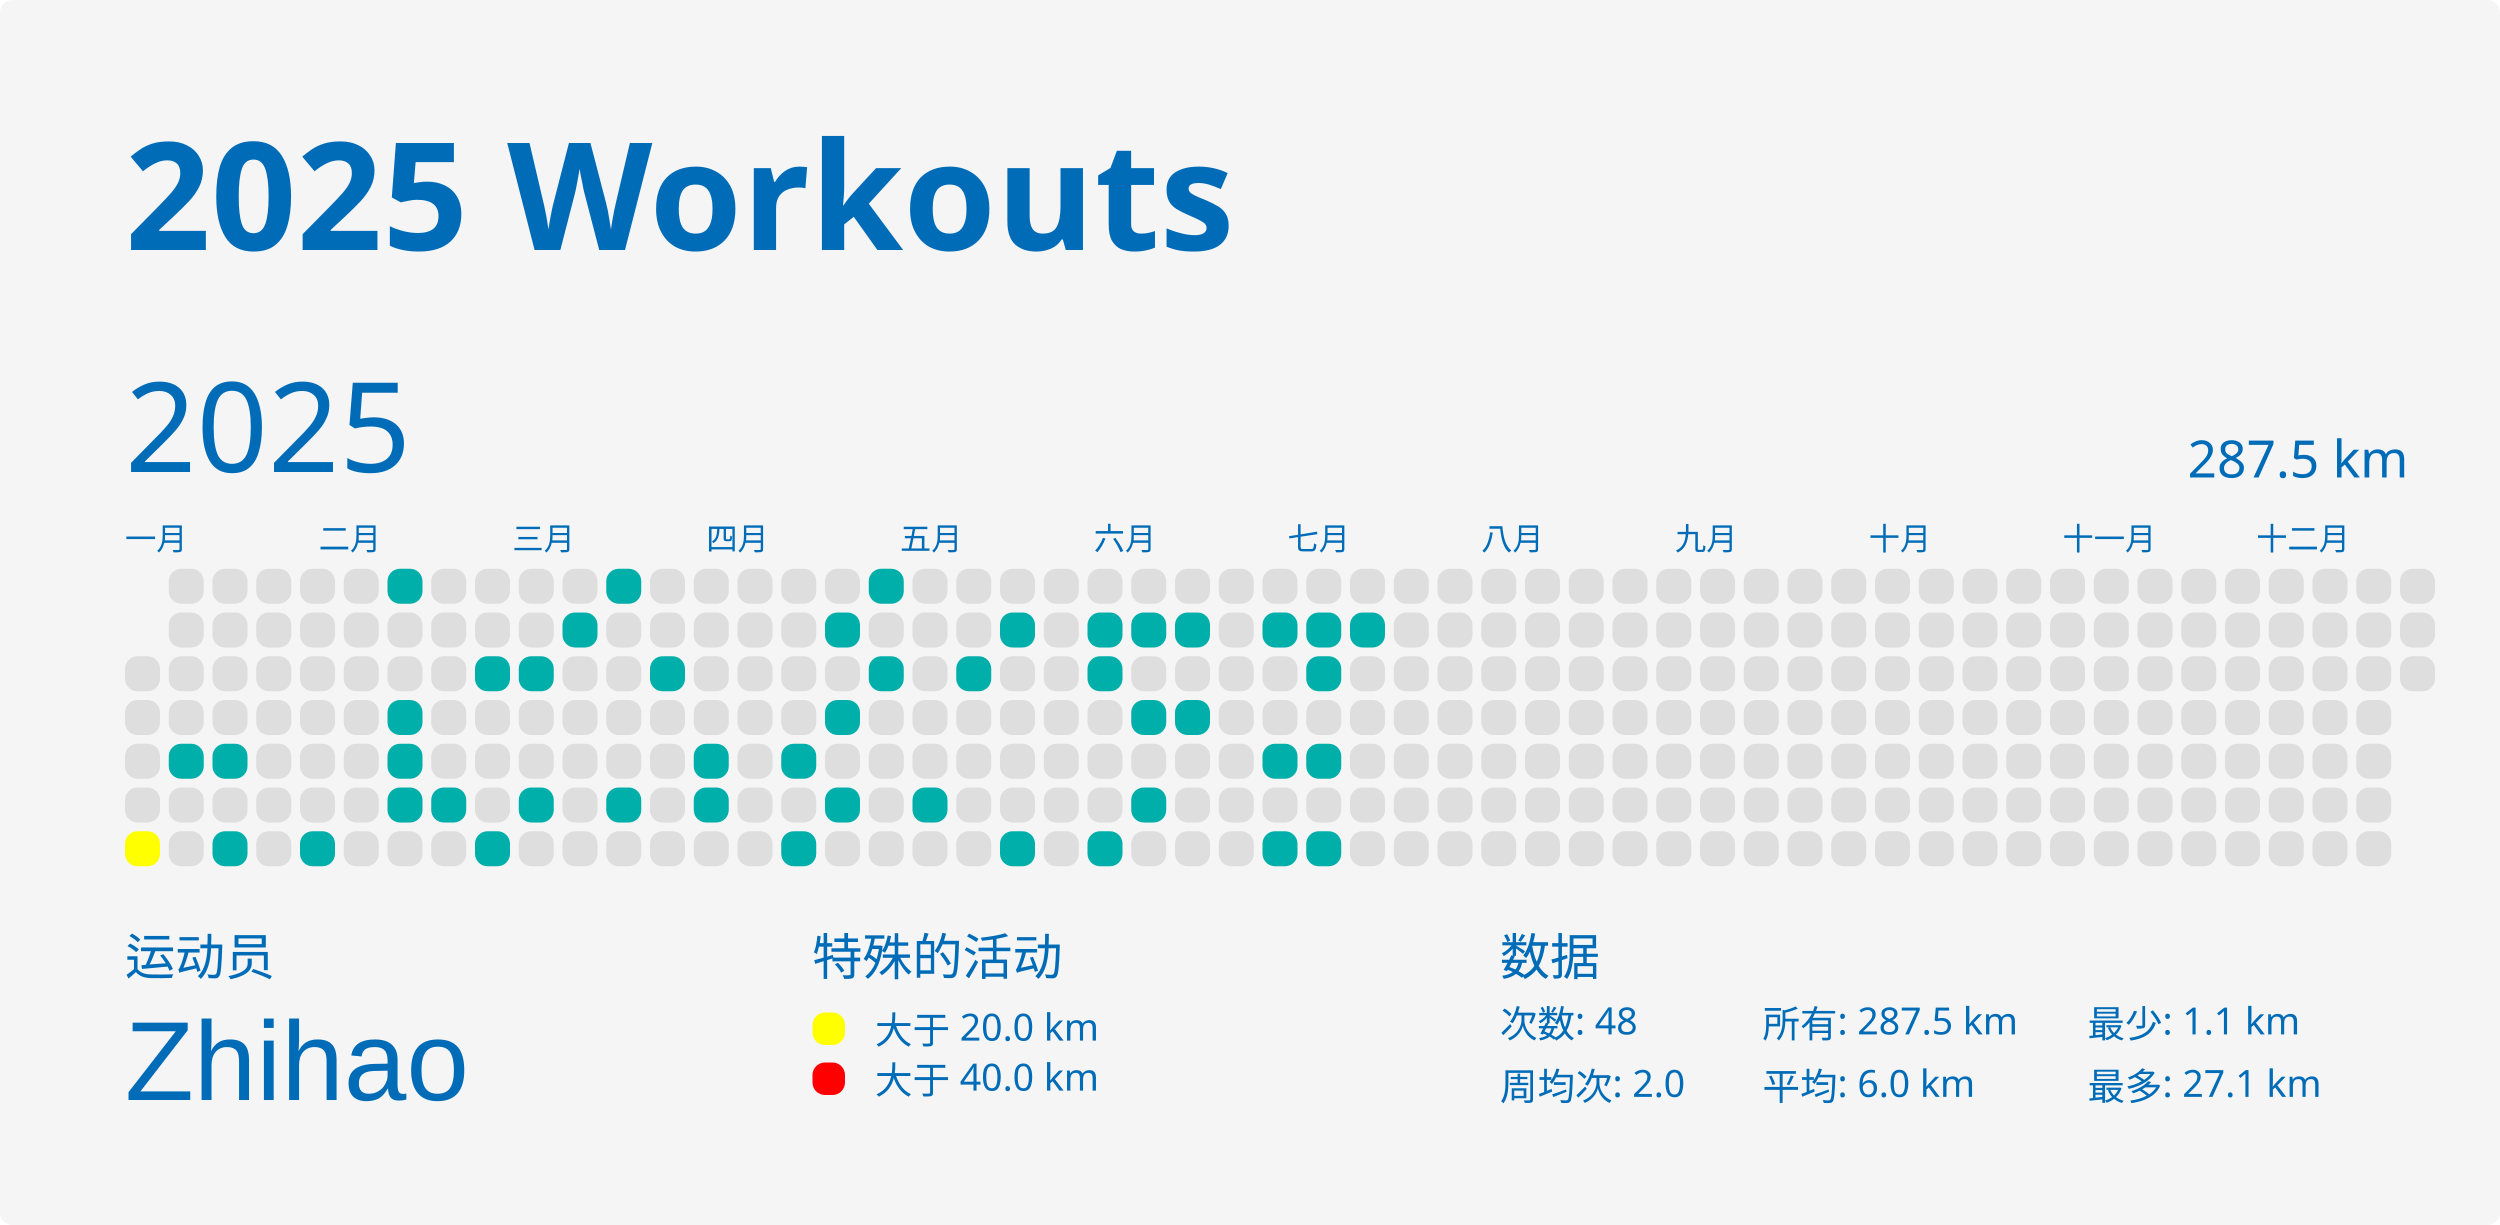
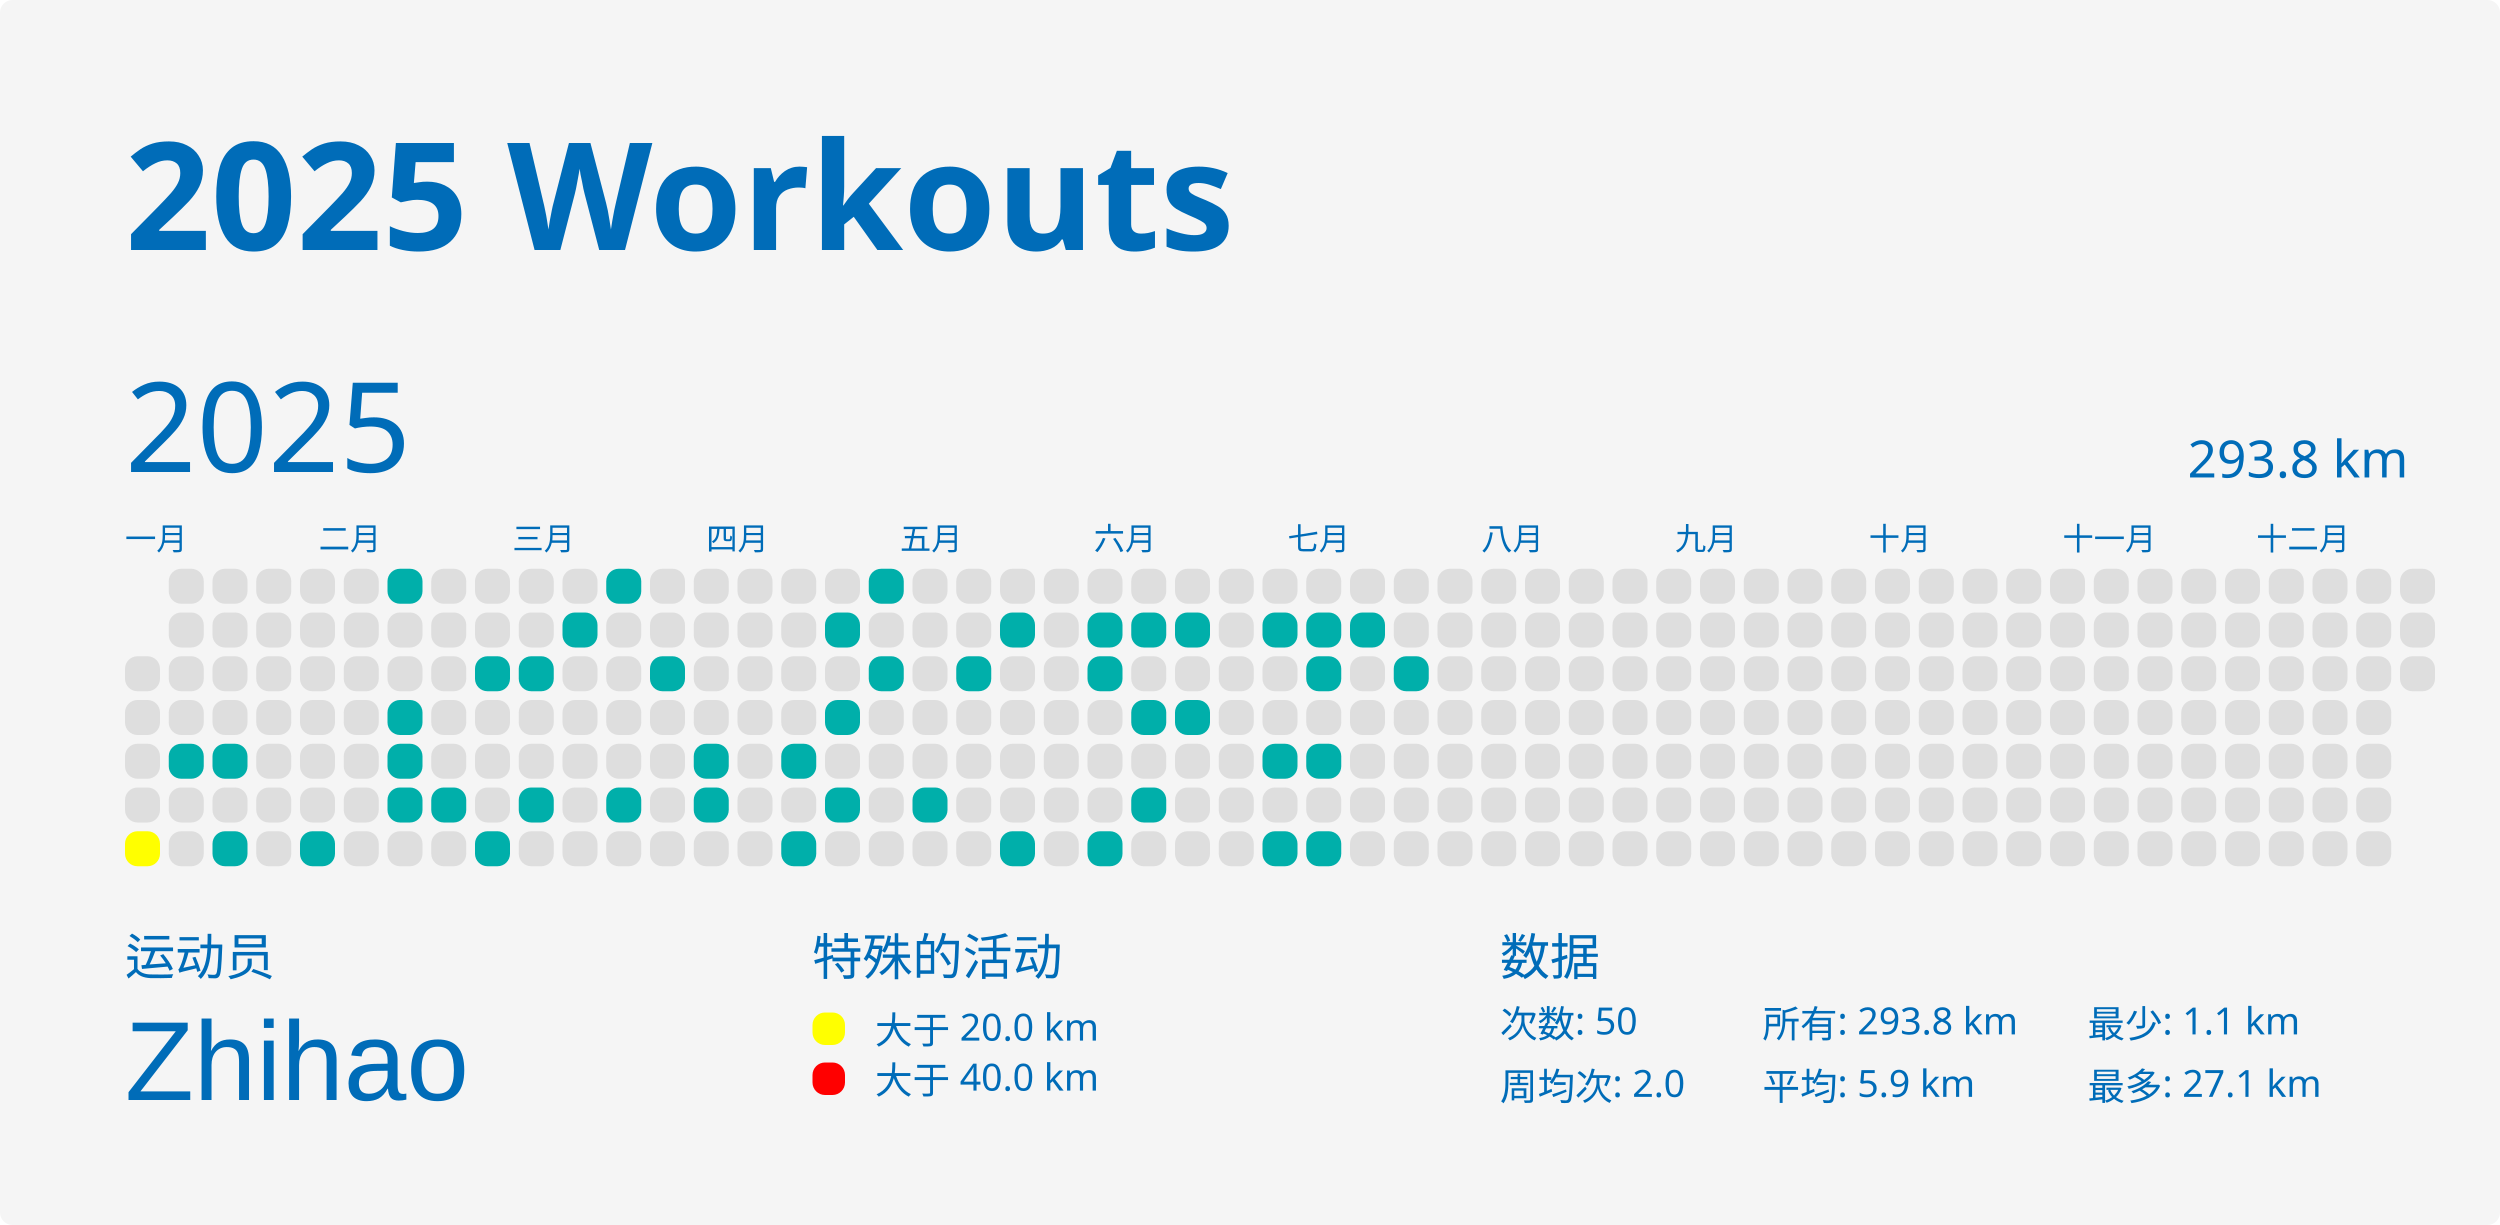
<svg xmlns="http://www.w3.org/2000/svg" baseProfile="full" height="98mm" version="1.1" viewBox="0,0,200,98" width="200mm">
  <defs />
  <rect fill="#f5f5f5" height="98" rx="1" ry="1" width="200" x="0" y="0" />
  <text fill="#006cb8" style="font-size:12px; font-family:MGI-Regular; font-weight:bold;" x="10" y="20">2025 Workouts</text>
  <text fill="#006cb8" style="font-size:4px; font-family:MGI-Regular" x="10" y="78">运动员</text>
  <text fill="#006cb8" style="font-size:9px; font-family:Arial" x="10" y="88">Zhihao</text>
  <text fill="#006cb8" style="font-size:4px; font-family:MGI-Regular" x="65" y="78">特殊的活动</text>
  <rect fill="yellow" height="2.6" rx="1" ry="1" width="2.6" x="65" y="81" />
  <text fill="#006cb8" style="font-size:3px; font-family:MGI-Regular" x="70" y="83.5">大于 20.0 km</text>
  <rect fill="red" height="2.6" rx="1" ry="1" width="2.6" x="65" y="85" />
  <text fill="#006cb8" style="font-size:3px; font-family:MGI-Regular" x="70" y="87.5">大于 40.0 km</text>
  <text fill="#006cb8" style="font-size:4px; font-family:MGI-Regular" x="120" y="78">数据</text>
-   <text fill="#006cb8" style="font-size:3px; font-family:MGI-Regular" x="120" y="83">次数: 48</text>
+   <text fill="#006cb8" style="font-size:3px; font-family:MGI-Regular" x="120" y="83">次数: 50</text>
  <text fill="#006cb8" style="font-size:3px; font-family:MGI-Regular" x="120" y="88">周均次: 2.0</text>
-   <text fill="#006cb8" style="font-size:3px; font-family:MGI-Regular" x="141" y="83">所有: 287.5 km</text>
-   <text fill="#006cb8" style="font-size:3px; font-family:MGI-Regular" x="141" y="88">平均: 6.0 km</text>
+   <text fill="#006cb8" style="font-size:3px; font-family:MGI-Regular" x="141" y="83">所有: 293.8 km</text>
+   <text fill="#006cb8" style="font-size:3px; font-family:MGI-Regular" x="141" y="88">平均: 5.9 km</text>
  <text fill="#006cb8" style="font-size:3px; font-family:MGI-Regular" x="167" y="83">最少: 1.1 km</text>
  <text fill="#006cb8" style="font-size:3px; font-family:MGI-Regular" x="167" y="88">最多: 27.1 km</text>
  <text dominant-baseline="hanging" fill="#006cb8" style="font-size:10.0px; font-family:MGI-Regular;" x="10" y="30">2025</text>
-   <text dominant-baseline="hanging" fill="#006cb8" style="font-size:4.125px; font-family:MGI-Regular;" x="175" y="35">287.5 km</text>
+   <text dominant-baseline="hanging" fill="#006cb8" style="font-size:4.125px; font-family:MGI-Regular;" x="175" y="35">293.8 km</text>
  <text fill="#006cb8" style="font-size:2.5px; font-family:MGI-Regular" x="10.0" y="44">一月</text>
  <text fill="#006cb8" style="font-size:2.5px; font-family:MGI-Regular" x="25.5" y="44">二月</text>
  <text fill="#006cb8" style="font-size:2.5px; font-family:MGI-Regular" x="41.0" y="44">三月</text>
  <text fill="#006cb8" style="font-size:2.5px; font-family:MGI-Regular" x="56.5" y="44">四月</text>
  <text fill="#006cb8" style="font-size:2.5px; font-family:MGI-Regular" x="72.0" y="44">五月</text>
  <text fill="#006cb8" style="font-size:2.5px; font-family:MGI-Regular" x="87.5" y="44">六月</text>
  <text fill="#006cb8" style="font-size:2.5px; font-family:MGI-Regular" x="103.0" y="44">七月</text>
  <text fill="#006cb8" style="font-size:2.5px; font-family:MGI-Regular" x="118.5" y="44">八月</text>
  <text fill="#006cb8" style="font-size:2.5px; font-family:MGI-Regular" x="134.0" y="44">九月</text>
  <text fill="#006cb8" style="font-size:2.5px; font-family:MGI-Regular" x="149.5" y="44">十月</text>
  <text fill="#006cb8" style="font-size:2.5px; font-family:MGI-Regular" x="165.0" y="44">十一月</text>
  <text fill="#006cb8" style="font-size:2.5px; font-family:MGI-Regular" x="180.5" y="44">十二月</text>
  <rect fill="#dedede" height="2.8" rx="1" ry="1" width="2.8" x="10.0" y="52.5" />
  <rect fill="#dedede" height="2.8" rx="1" ry="1" width="2.8" x="10.0" y="56.0" />
  <rect fill="#dedede" height="2.8" rx="1" ry="1" width="2.8" x="10.0" y="59.5" />
  <rect fill="#dedede" height="2.8" rx="1" ry="1" width="2.8" x="10.0" y="63.0" />
  <rect fill="yellow" height="2.8" rx="1" ry="1" width="2.8" x="10.0" y="66.5" />
  <rect fill="#dedede" height="2.8" rx="1" ry="1" width="2.8" x="13.5" y="45.5" />
  <rect fill="#dedede" height="2.8" rx="1" ry="1" width="2.8" x="13.5" y="49.0" />
  <rect fill="#dedede" height="2.8" rx="1" ry="1" width="2.8" x="13.5" y="52.5" />
  <rect fill="#dedede" height="2.8" rx="1" ry="1" width="2.8" x="13.5" y="56.0" />
  <rect fill="#00AFAA" height="2.8" rx="1" ry="1" width="2.8" x="13.5" y="59.5" />
  <rect fill="#dedede" height="2.8" rx="1" ry="1" width="2.8" x="13.5" y="63.0" />
  <rect fill="#dedede" height="2.8" rx="1" ry="1" width="2.8" x="13.5" y="66.5" />
  <rect fill="#dedede" height="2.8" rx="1" ry="1" width="2.8" x="17.0" y="45.5" />
  <rect fill="#dedede" height="2.8" rx="1" ry="1" width="2.8" x="17.0" y="49.0" />
  <rect fill="#dedede" height="2.8" rx="1" ry="1" width="2.8" x="17.0" y="52.5" />
  <rect fill="#dedede" height="2.8" rx="1" ry="1" width="2.8" x="17.0" y="56.0" />
  <rect fill="#00AFAA" height="2.8" rx="1" ry="1" width="2.8" x="17.0" y="59.5" />
  <rect fill="#dedede" height="2.8" rx="1" ry="1" width="2.8" x="17.0" y="63.0" />
  <rect fill="#00AFAA" height="2.8" rx="1" ry="1" width="2.8" x="17.0" y="66.5" />
  <rect fill="#dedede" height="2.8" rx="1" ry="1" width="2.8" x="20.5" y="45.5" />
  <rect fill="#dedede" height="2.8" rx="1" ry="1" width="2.8" x="20.5" y="49.0" />
  <rect fill="#dedede" height="2.8" rx="1" ry="1" width="2.8" x="20.5" y="52.5" />
  <rect fill="#dedede" height="2.8" rx="1" ry="1" width="2.8" x="20.5" y="56.0" />
  <rect fill="#dedede" height="2.8" rx="1" ry="1" width="2.8" x="20.5" y="59.5" />
  <rect fill="#dedede" height="2.8" rx="1" ry="1" width="2.8" x="20.5" y="63.0" />
  <rect fill="#dedede" height="2.8" rx="1" ry="1" width="2.8" x="20.5" y="66.5" />
  <rect fill="#dedede" height="2.8" rx="1" ry="1" width="2.8" x="24.0" y="45.5" />
  <rect fill="#dedede" height="2.8" rx="1" ry="1" width="2.8" x="24.0" y="49.0" />
  <rect fill="#dedede" height="2.8" rx="1" ry="1" width="2.8" x="24.0" y="52.5" />
  <rect fill="#dedede" height="2.8" rx="1" ry="1" width="2.8" x="24.0" y="56.0" />
  <rect fill="#dedede" height="2.8" rx="1" ry="1" width="2.8" x="24.0" y="59.5" />
  <rect fill="#dedede" height="2.8" rx="1" ry="1" width="2.8" x="24.0" y="63.0" />
  <rect fill="#00AFAA" height="2.8" rx="1" ry="1" width="2.8" x="24.0" y="66.5" />
  <rect fill="#dedede" height="2.8" rx="1" ry="1" width="2.8" x="27.5" y="45.5" />
  <rect fill="#dedede" height="2.8" rx="1" ry="1" width="2.8" x="27.5" y="49.0" />
  <rect fill="#dedede" height="2.8" rx="1" ry="1" width="2.8" x="27.5" y="52.5" />
  <rect fill="#dedede" height="2.8" rx="1" ry="1" width="2.8" x="27.5" y="56.0" />
  <rect fill="#dedede" height="2.8" rx="1" ry="1" width="2.8" x="27.5" y="59.5" />
  <rect fill="#dedede" height="2.8" rx="1" ry="1" width="2.8" x="27.5" y="63.0" />
  <rect fill="#dedede" height="2.8" rx="1" ry="1" width="2.8" x="27.5" y="66.5" />
  <rect fill="#00AFAA" height="2.8" rx="1" ry="1" width="2.8" x="31.0" y="45.5" />
  <rect fill="#dedede" height="2.8" rx="1" ry="1" width="2.8" x="31.0" y="49.0" />
  <rect fill="#dedede" height="2.8" rx="1" ry="1" width="2.8" x="31.0" y="52.5" />
  <rect fill="#00AFAA" height="2.8" rx="1" ry="1" width="2.8" x="31.0" y="56.0" />
  <rect fill="#00AFAA" height="2.8" rx="1" ry="1" width="2.8" x="31.0" y="59.5" />
  <rect fill="#00AFAA" height="2.8" rx="1" ry="1" width="2.8" x="31.0" y="63.0" />
  <rect fill="#dedede" height="2.8" rx="1" ry="1" width="2.8" x="31.0" y="66.5" />
  <rect fill="#dedede" height="2.8" rx="1" ry="1" width="2.8" x="34.5" y="45.5" />
  <rect fill="#dedede" height="2.8" rx="1" ry="1" width="2.8" x="34.5" y="49.0" />
  <rect fill="#dedede" height="2.8" rx="1" ry="1" width="2.8" x="34.5" y="52.5" />
  <rect fill="#dedede" height="2.8" rx="1" ry="1" width="2.8" x="34.5" y="56.0" />
  <rect fill="#dedede" height="2.8" rx="1" ry="1" width="2.8" x="34.5" y="59.5" />
  <rect fill="#00AFAA" height="2.8" rx="1" ry="1" width="2.8" x="34.5" y="63.0" />
  <rect fill="#dedede" height="2.8" rx="1" ry="1" width="2.8" x="34.5" y="66.5" />
  <rect fill="#dedede" height="2.8" rx="1" ry="1" width="2.8" x="38.0" y="45.5" />
  <rect fill="#dedede" height="2.8" rx="1" ry="1" width="2.8" x="38.0" y="49.0" />
  <rect fill="#00AFAA" height="2.8" rx="1" ry="1" width="2.8" x="38.0" y="52.5" />
  <rect fill="#dedede" height="2.8" rx="1" ry="1" width="2.8" x="38.0" y="56.0" />
  <rect fill="#dedede" height="2.8" rx="1" ry="1" width="2.8" x="38.0" y="59.5" />
  <rect fill="#dedede" height="2.8" rx="1" ry="1" width="2.8" x="38.0" y="63.0" />
  <rect fill="#00AFAA" height="2.8" rx="1" ry="1" width="2.8" x="38.0" y="66.5" />
  <rect fill="#dedede" height="2.8" rx="1" ry="1" width="2.8" x="41.5" y="45.5" />
  <rect fill="#dedede" height="2.8" rx="1" ry="1" width="2.8" x="41.5" y="49.0" />
  <rect fill="#00AFAA" height="2.8" rx="1" ry="1" width="2.8" x="41.5" y="52.5" />
  <rect fill="#dedede" height="2.8" rx="1" ry="1" width="2.8" x="41.5" y="56.0" />
  <rect fill="#dedede" height="2.8" rx="1" ry="1" width="2.8" x="41.5" y="59.5" />
  <rect fill="#00AFAA" height="2.8" rx="1" ry="1" width="2.8" x="41.5" y="63.0" />
  <rect fill="#dedede" height="2.8" rx="1" ry="1" width="2.8" x="41.5" y="66.5" />
  <rect fill="#dedede" height="2.8" rx="1" ry="1" width="2.8" x="45.0" y="45.5" />
  <rect fill="#00AFAA" height="2.8" rx="1" ry="1" width="2.8" x="45.0" y="49.0" />
  <rect fill="#dedede" height="2.8" rx="1" ry="1" width="2.8" x="45.0" y="52.5" />
  <rect fill="#dedede" height="2.8" rx="1" ry="1" width="2.8" x="45.0" y="56.0" />
  <rect fill="#dedede" height="2.8" rx="1" ry="1" width="2.8" x="45.0" y="59.5" />
  <rect fill="#dedede" height="2.8" rx="1" ry="1" width="2.8" x="45.0" y="63.0" />
  <rect fill="#dedede" height="2.8" rx="1" ry="1" width="2.8" x="45.0" y="66.5" />
  <rect fill="#00AFAA" height="2.8" rx="1" ry="1" width="2.8" x="48.5" y="45.5" />
  <rect fill="#dedede" height="2.8" rx="1" ry="1" width="2.8" x="48.5" y="49.0" />
  <rect fill="#dedede" height="2.8" rx="1" ry="1" width="2.8" x="48.5" y="52.5" />
  <rect fill="#dedede" height="2.8" rx="1" ry="1" width="2.8" x="48.5" y="56.0" />
  <rect fill="#dedede" height="2.8" rx="1" ry="1" width="2.8" x="48.5" y="59.5" />
  <rect fill="#00AFAA" height="2.8" rx="1" ry="1" width="2.8" x="48.5" y="63.0" />
  <rect fill="#dedede" height="2.8" rx="1" ry="1" width="2.8" x="48.5" y="66.5" />
  <rect fill="#dedede" height="2.8" rx="1" ry="1" width="2.8" x="52.0" y="45.5" />
  <rect fill="#dedede" height="2.8" rx="1" ry="1" width="2.8" x="52.0" y="49.0" />
  <rect fill="#00AFAA" height="2.8" rx="1" ry="1" width="2.8" x="52.0" y="52.5" />
  <rect fill="#dedede" height="2.8" rx="1" ry="1" width="2.8" x="52.0" y="56.0" />
  <rect fill="#dedede" height="2.8" rx="1" ry="1" width="2.8" x="52.0" y="59.5" />
  <rect fill="#dedede" height="2.8" rx="1" ry="1" width="2.8" x="52.0" y="63.0" />
  <rect fill="#dedede" height="2.8" rx="1" ry="1" width="2.8" x="52.0" y="66.5" />
  <rect fill="#dedede" height="2.8" rx="1" ry="1" width="2.8" x="55.5" y="45.5" />
  <rect fill="#dedede" height="2.8" rx="1" ry="1" width="2.8" x="55.5" y="49.0" />
  <rect fill="#dedede" height="2.8" rx="1" ry="1" width="2.8" x="55.5" y="52.5" />
  <rect fill="#dedede" height="2.8" rx="1" ry="1" width="2.8" x="55.5" y="56.0" />
  <rect fill="#00AFAA" height="2.8" rx="1" ry="1" width="2.8" x="55.5" y="59.5" />
  <rect fill="#00AFAA" height="2.8" rx="1" ry="1" width="2.8" x="55.5" y="63.0" />
  <rect fill="#dedede" height="2.8" rx="1" ry="1" width="2.8" x="55.5" y="66.5" />
  <rect fill="#dedede" height="2.8" rx="1" ry="1" width="2.8" x="59.0" y="45.5" />
  <rect fill="#dedede" height="2.8" rx="1" ry="1" width="2.8" x="59.0" y="49.0" />
  <rect fill="#dedede" height="2.8" rx="1" ry="1" width="2.8" x="59.0" y="52.5" />
  <rect fill="#dedede" height="2.8" rx="1" ry="1" width="2.8" x="59.0" y="56.0" />
  <rect fill="#dedede" height="2.8" rx="1" ry="1" width="2.8" x="59.0" y="59.5" />
  <rect fill="#dedede" height="2.8" rx="1" ry="1" width="2.8" x="59.0" y="63.0" />
  <rect fill="#dedede" height="2.8" rx="1" ry="1" width="2.8" x="59.0" y="66.5" />
  <rect fill="#dedede" height="2.8" rx="1" ry="1" width="2.8" x="62.5" y="45.5" />
  <rect fill="#dedede" height="2.8" rx="1" ry="1" width="2.8" x="62.5" y="49.0" />
  <rect fill="#dedede" height="2.8" rx="1" ry="1" width="2.8" x="62.5" y="52.5" />
  <rect fill="#dedede" height="2.8" rx="1" ry="1" width="2.8" x="62.5" y="56.0" />
  <rect fill="#00AFAA" height="2.8" rx="1" ry="1" width="2.8" x="62.5" y="59.5" />
  <rect fill="#dedede" height="2.8" rx="1" ry="1" width="2.8" x="62.5" y="63.0" />
  <rect fill="#00AFAA" height="2.8" rx="1" ry="1" width="2.8" x="62.5" y="66.5" />
  <rect fill="#dedede" height="2.8" rx="1" ry="1" width="2.8" x="66.0" y="45.5" />
  <rect fill="#00AFAA" height="2.8" rx="1" ry="1" width="2.8" x="66.0" y="49.0" />
  <rect fill="#dedede" height="2.8" rx="1" ry="1" width="2.8" x="66.0" y="52.5" />
  <rect fill="#00AFAA" height="2.8" rx="1" ry="1" width="2.8" x="66.0" y="56.0" />
  <rect fill="#dedede" height="2.8" rx="1" ry="1" width="2.8" x="66.0" y="59.5" />
  <rect fill="#00AFAA" height="2.8" rx="1" ry="1" width="2.8" x="66.0" y="63.0" />
  <rect fill="#dedede" height="2.8" rx="1" ry="1" width="2.8" x="66.0" y="66.5" />
  <rect fill="#00AFAA" height="2.8" rx="1" ry="1" width="2.8" x="69.5" y="45.5" />
  <rect fill="#dedede" height="2.8" rx="1" ry="1" width="2.8" x="69.5" y="49.0" />
  <rect fill="#00AFAA" height="2.8" rx="1" ry="1" width="2.8" x="69.5" y="52.5" />
  <rect fill="#dedede" height="2.8" rx="1" ry="1" width="2.8" x="69.5" y="56.0" />
  <rect fill="#dedede" height="2.8" rx="1" ry="1" width="2.8" x="69.5" y="59.5" />
  <rect fill="#dedede" height="2.8" rx="1" ry="1" width="2.8" x="69.5" y="63.0" />
  <rect fill="#dedede" height="2.8" rx="1" ry="1" width="2.8" x="69.5" y="66.5" />
  <rect fill="#dedede" height="2.8" rx="1" ry="1" width="2.8" x="73.0" y="45.5" />
  <rect fill="#dedede" height="2.8" rx="1" ry="1" width="2.8" x="73.0" y="49.0" />
  <rect fill="#dedede" height="2.8" rx="1" ry="1" width="2.8" x="73.0" y="52.5" />
  <rect fill="#dedede" height="2.8" rx="1" ry="1" width="2.8" x="73.0" y="56.0" />
  <rect fill="#dedede" height="2.8" rx="1" ry="1" width="2.8" x="73.0" y="59.5" />
  <rect fill="#00AFAA" height="2.8" rx="1" ry="1" width="2.8" x="73.0" y="63.0" />
  <rect fill="#dedede" height="2.8" rx="1" ry="1" width="2.8" x="73.0" y="66.5" />
  <rect fill="#dedede" height="2.8" rx="1" ry="1" width="2.8" x="76.5" y="45.5" />
  <rect fill="#dedede" height="2.8" rx="1" ry="1" width="2.8" x="76.5" y="49.0" />
  <rect fill="#00AFAA" height="2.8" rx="1" ry="1" width="2.8" x="76.5" y="52.5" />
  <rect fill="#dedede" height="2.8" rx="1" ry="1" width="2.8" x="76.5" y="56.0" />
  <rect fill="#dedede" height="2.8" rx="1" ry="1" width="2.8" x="76.5" y="59.5" />
  <rect fill="#dedede" height="2.8" rx="1" ry="1" width="2.8" x="76.5" y="63.0" />
  <rect fill="#dedede" height="2.8" rx="1" ry="1" width="2.8" x="76.5" y="66.5" />
  <rect fill="#dedede" height="2.8" rx="1" ry="1" width="2.8" x="80.0" y="45.5" />
  <rect fill="#00AFAA" height="2.8" rx="1" ry="1" width="2.8" x="80.0" y="49.0" />
  <rect fill="#dedede" height="2.8" rx="1" ry="1" width="2.8" x="80.0" y="52.5" />
  <rect fill="#dedede" height="2.8" rx="1" ry="1" width="2.8" x="80.0" y="56.0" />
  <rect fill="#dedede" height="2.8" rx="1" ry="1" width="2.8" x="80.0" y="59.5" />
  <rect fill="#dedede" height="2.8" rx="1" ry="1" width="2.8" x="80.0" y="63.0" />
  <rect fill="#00AFAA" height="2.8" rx="1" ry="1" width="2.8" x="80.0" y="66.5" />
  <rect fill="#dedede" height="2.8" rx="1" ry="1" width="2.8" x="83.5" y="45.5" />
  <rect fill="#dedede" height="2.8" rx="1" ry="1" width="2.8" x="83.5" y="49.0" />
  <rect fill="#dedede" height="2.8" rx="1" ry="1" width="2.8" x="83.5" y="52.5" />
  <rect fill="#dedede" height="2.8" rx="1" ry="1" width="2.8" x="83.5" y="56.0" />
  <rect fill="#dedede" height="2.8" rx="1" ry="1" width="2.8" x="83.5" y="59.5" />
  <rect fill="#dedede" height="2.8" rx="1" ry="1" width="2.8" x="83.5" y="63.0" />
  <rect fill="#dedede" height="2.8" rx="1" ry="1" width="2.8" x="83.5" y="66.5" />
  <rect fill="#dedede" height="2.8" rx="1" ry="1" width="2.8" x="87.0" y="45.5" />
  <rect fill="#00AFAA" height="2.8" rx="1" ry="1" width="2.8" x="87.0" y="49.0" />
  <rect fill="#00AFAA" height="2.8" rx="1" ry="1" width="2.8" x="87.0" y="52.5" />
  <rect fill="#dedede" height="2.8" rx="1" ry="1" width="2.8" x="87.0" y="56.0" />
  <rect fill="#dedede" height="2.8" rx="1" ry="1" width="2.8" x="87.0" y="59.5" />
  <rect fill="#dedede" height="2.8" rx="1" ry="1" width="2.8" x="87.0" y="63.0" />
  <rect fill="#00AFAA" height="2.8" rx="1" ry="1" width="2.8" x="87.0" y="66.5" />
  <rect fill="#dedede" height="2.8" rx="1" ry="1" width="2.8" x="90.5" y="45.5" />
  <rect fill="#00AFAA" height="2.8" rx="1" ry="1" width="2.8" x="90.5" y="49.0" />
  <rect fill="#dedede" height="2.8" rx="1" ry="1" width="2.8" x="90.5" y="52.5" />
  <rect fill="#00AFAA" height="2.8" rx="1" ry="1" width="2.8" x="90.5" y="56.0" />
  <rect fill="#dedede" height="2.8" rx="1" ry="1" width="2.8" x="90.5" y="59.5" />
  <rect fill="#00AFAA" height="2.8" rx="1" ry="1" width="2.8" x="90.5" y="63.0" />
  <rect fill="#dedede" height="2.8" rx="1" ry="1" width="2.8" x="90.5" y="66.5" />
  <rect fill="#dedede" height="2.8" rx="1" ry="1" width="2.8" x="94.0" y="45.5" />
  <rect fill="#00AFAA" height="2.8" rx="1" ry="1" width="2.8" x="94.0" y="49.0" />
  <rect fill="#dedede" height="2.8" rx="1" ry="1" width="2.8" x="94.0" y="52.5" />
  <rect fill="#00AFAA" height="2.8" rx="1" ry="1" width="2.8" x="94.0" y="56.0" />
  <rect fill="#dedede" height="2.8" rx="1" ry="1" width="2.8" x="94.0" y="59.5" />
  <rect fill="#dedede" height="2.8" rx="1" ry="1" width="2.8" x="94.0" y="63.0" />
  <rect fill="#dedede" height="2.8" rx="1" ry="1" width="2.8" x="94.0" y="66.5" />
  <rect fill="#dedede" height="2.8" rx="1" ry="1" width="2.8" x="97.5" y="45.5" />
  <rect fill="#dedede" height="2.8" rx="1" ry="1" width="2.8" x="97.5" y="49.0" />
  <rect fill="#dedede" height="2.8" rx="1" ry="1" width="2.8" x="97.5" y="52.5" />
  <rect fill="#dedede" height="2.8" rx="1" ry="1" width="2.8" x="97.5" y="56.0" />
  <rect fill="#dedede" height="2.8" rx="1" ry="1" width="2.8" x="97.5" y="59.5" />
  <rect fill="#dedede" height="2.8" rx="1" ry="1" width="2.8" x="97.5" y="63.0" />
  <rect fill="#dedede" height="2.8" rx="1" ry="1" width="2.8" x="97.5" y="66.5" />
  <rect fill="#dedede" height="2.8" rx="1" ry="1" width="2.8" x="101.0" y="45.5" />
  <rect fill="#00AFAA" height="2.8" rx="1" ry="1" width="2.8" x="101.0" y="49.0" />
  <rect fill="#dedede" height="2.8" rx="1" ry="1" width="2.8" x="101.0" y="52.5" />
  <rect fill="#dedede" height="2.8" rx="1" ry="1" width="2.8" x="101.0" y="56.0" />
  <rect fill="#00AFAA" height="2.8" rx="1" ry="1" width="2.8" x="101.0" y="59.5" />
  <rect fill="#dedede" height="2.8" rx="1" ry="1" width="2.8" x="101.0" y="63.0" />
  <rect fill="#00AFAA" height="2.8" rx="1" ry="1" width="2.8" x="101.0" y="66.5" />
  <rect fill="#dedede" height="2.8" rx="1" ry="1" width="2.8" x="104.5" y="45.5" />
  <rect fill="#00AFAA" height="2.8" rx="1" ry="1" width="2.8" x="104.5" y="49.0" />
  <rect fill="#00AFAA" height="2.8" rx="1" ry="1" width="2.8" x="104.5" y="52.5" />
  <rect fill="#dedede" height="2.8" rx="1" ry="1" width="2.8" x="104.5" y="56.0" />
  <rect fill="#00AFAA" height="2.8" rx="1" ry="1" width="2.8" x="104.5" y="59.5" />
  <rect fill="#dedede" height="2.8" rx="1" ry="1" width="2.8" x="104.5" y="63.0" />
  <rect fill="#00AFAA" height="2.8" rx="1" ry="1" width="2.8" x="104.5" y="66.5" />
  <rect fill="#dedede" height="2.8" rx="1" ry="1" width="2.8" x="108.0" y="45.5" />
  <rect fill="#00AFAA" height="2.8" rx="1" ry="1" width="2.8" x="108.0" y="49.0" />
  <rect fill="#dedede" height="2.8" rx="1" ry="1" width="2.8" x="108.0" y="52.5" />
  <rect fill="#dedede" height="2.8" rx="1" ry="1" width="2.8" x="108.0" y="56.0" />
  <rect fill="#dedede" height="2.8" rx="1" ry="1" width="2.8" x="108.0" y="59.5" />
  <rect fill="#dedede" height="2.8" rx="1" ry="1" width="2.8" x="108.0" y="63.0" />
  <rect fill="#dedede" height="2.8" rx="1" ry="1" width="2.8" x="108.0" y="66.5" />
  <rect fill="#dedede" height="2.8" rx="1" ry="1" width="2.8" x="111.5" y="45.5" />
  <rect fill="#dedede" height="2.8" rx="1" ry="1" width="2.8" x="111.5" y="49.0" />
-   <rect fill="#dedede" height="2.8" rx="1" ry="1" width="2.8" x="111.5" y="52.5" />
+   <rect fill="#00AFAA" height="2.8" rx="1" ry="1" width="2.8" x="111.5" y="52.5" />
  <rect fill="#dedede" height="2.8" rx="1" ry="1" width="2.8" x="111.5" y="56.0" />
  <rect fill="#dedede" height="2.8" rx="1" ry="1" width="2.8" x="111.5" y="59.5" />
  <rect fill="#dedede" height="2.8" rx="1" ry="1" width="2.8" x="111.5" y="63.0" />
  <rect fill="#dedede" height="2.8" rx="1" ry="1" width="2.8" x="111.5" y="66.5" />
  <rect fill="#dedede" height="2.8" rx="1" ry="1" width="2.8" x="115.0" y="45.5" />
  <rect fill="#dedede" height="2.8" rx="1" ry="1" width="2.8" x="115.0" y="49.0" />
  <rect fill="#dedede" height="2.8" rx="1" ry="1" width="2.8" x="115.0" y="52.5" />
  <rect fill="#dedede" height="2.8" rx="1" ry="1" width="2.8" x="115.0" y="56.0" />
  <rect fill="#dedede" height="2.8" rx="1" ry="1" width="2.8" x="115.0" y="59.5" />
  <rect fill="#dedede" height="2.8" rx="1" ry="1" width="2.8" x="115.0" y="63.0" />
  <rect fill="#dedede" height="2.8" rx="1" ry="1" width="2.8" x="115.0" y="66.5" />
  <rect fill="#dedede" height="2.8" rx="1" ry="1" width="2.8" x="118.5" y="45.5" />
  <rect fill="#dedede" height="2.8" rx="1" ry="1" width="2.8" x="118.5" y="49.0" />
  <rect fill="#dedede" height="2.8" rx="1" ry="1" width="2.8" x="118.5" y="52.5" />
  <rect fill="#dedede" height="2.8" rx="1" ry="1" width="2.8" x="118.5" y="56.0" />
  <rect fill="#dedede" height="2.8" rx="1" ry="1" width="2.8" x="118.5" y="59.5" />
  <rect fill="#dedede" height="2.8" rx="1" ry="1" width="2.8" x="118.5" y="63.0" />
  <rect fill="#dedede" height="2.8" rx="1" ry="1" width="2.8" x="118.5" y="66.5" />
  <rect fill="#dedede" height="2.8" rx="1" ry="1" width="2.8" x="122.0" y="45.5" />
  <rect fill="#dedede" height="2.8" rx="1" ry="1" width="2.8" x="122.0" y="49.0" />
  <rect fill="#dedede" height="2.8" rx="1" ry="1" width="2.8" x="122.0" y="52.5" />
  <rect fill="#dedede" height="2.8" rx="1" ry="1" width="2.8" x="122.0" y="56.0" />
  <rect fill="#dedede" height="2.8" rx="1" ry="1" width="2.8" x="122.0" y="59.5" />
  <rect fill="#dedede" height="2.8" rx="1" ry="1" width="2.8" x="122.0" y="63.0" />
  <rect fill="#dedede" height="2.8" rx="1" ry="1" width="2.8" x="122.0" y="66.5" />
  <rect fill="#dedede" height="2.8" rx="1" ry="1" width="2.8" x="125.5" y="45.5" />
  <rect fill="#dedede" height="2.8" rx="1" ry="1" width="2.8" x="125.5" y="49.0" />
  <rect fill="#dedede" height="2.8" rx="1" ry="1" width="2.8" x="125.5" y="52.5" />
  <rect fill="#dedede" height="2.8" rx="1" ry="1" width="2.8" x="125.5" y="56.0" />
  <rect fill="#dedede" height="2.8" rx="1" ry="1" width="2.8" x="125.5" y="59.5" />
  <rect fill="#dedede" height="2.8" rx="1" ry="1" width="2.8" x="125.5" y="63.0" />
  <rect fill="#dedede" height="2.8" rx="1" ry="1" width="2.8" x="125.5" y="66.5" />
  <rect fill="#dedede" height="2.8" rx="1" ry="1" width="2.8" x="129.0" y="45.5" />
  <rect fill="#dedede" height="2.8" rx="1" ry="1" width="2.8" x="129.0" y="49.0" />
  <rect fill="#dedede" height="2.8" rx="1" ry="1" width="2.8" x="129.0" y="52.5" />
  <rect fill="#dedede" height="2.8" rx="1" ry="1" width="2.8" x="129.0" y="56.0" />
  <rect fill="#dedede" height="2.8" rx="1" ry="1" width="2.8" x="129.0" y="59.5" />
  <rect fill="#dedede" height="2.8" rx="1" ry="1" width="2.8" x="129.0" y="63.0" />
  <rect fill="#dedede" height="2.8" rx="1" ry="1" width="2.8" x="129.0" y="66.5" />
  <rect fill="#dedede" height="2.8" rx="1" ry="1" width="2.8" x="132.5" y="45.5" />
  <rect fill="#dedede" height="2.8" rx="1" ry="1" width="2.8" x="132.5" y="49.0" />
  <rect fill="#dedede" height="2.8" rx="1" ry="1" width="2.8" x="132.5" y="52.5" />
  <rect fill="#dedede" height="2.8" rx="1" ry="1" width="2.8" x="132.5" y="56.0" />
  <rect fill="#dedede" height="2.8" rx="1" ry="1" width="2.8" x="132.5" y="59.5" />
  <rect fill="#dedede" height="2.8" rx="1" ry="1" width="2.8" x="132.5" y="63.0" />
  <rect fill="#dedede" height="2.8" rx="1" ry="1" width="2.8" x="132.5" y="66.5" />
  <rect fill="#dedede" height="2.8" rx="1" ry="1" width="2.8" x="136.0" y="45.5" />
  <rect fill="#dedede" height="2.8" rx="1" ry="1" width="2.8" x="136.0" y="49.0" />
  <rect fill="#dedede" height="2.8" rx="1" ry="1" width="2.8" x="136.0" y="52.5" />
  <rect fill="#dedede" height="2.8" rx="1" ry="1" width="2.8" x="136.0" y="56.0" />
  <rect fill="#dedede" height="2.8" rx="1" ry="1" width="2.8" x="136.0" y="59.5" />
  <rect fill="#dedede" height="2.8" rx="1" ry="1" width="2.8" x="136.0" y="63.0" />
  <rect fill="#dedede" height="2.8" rx="1" ry="1" width="2.8" x="136.0" y="66.5" />
  <rect fill="#dedede" height="2.8" rx="1" ry="1" width="2.8" x="139.5" y="45.5" />
  <rect fill="#dedede" height="2.8" rx="1" ry="1" width="2.8" x="139.5" y="49.0" />
  <rect fill="#dedede" height="2.8" rx="1" ry="1" width="2.8" x="139.5" y="52.5" />
  <rect fill="#dedede" height="2.8" rx="1" ry="1" width="2.8" x="139.5" y="56.0" />
  <rect fill="#dedede" height="2.8" rx="1" ry="1" width="2.8" x="139.5" y="59.5" />
  <rect fill="#dedede" height="2.8" rx="1" ry="1" width="2.8" x="139.5" y="63.0" />
  <rect fill="#dedede" height="2.8" rx="1" ry="1" width="2.8" x="139.5" y="66.5" />
  <rect fill="#dedede" height="2.8" rx="1" ry="1" width="2.8" x="143.0" y="45.5" />
  <rect fill="#dedede" height="2.8" rx="1" ry="1" width="2.8" x="143.0" y="49.0" />
  <rect fill="#dedede" height="2.8" rx="1" ry="1" width="2.8" x="143.0" y="52.5" />
  <rect fill="#dedede" height="2.8" rx="1" ry="1" width="2.8" x="143.0" y="56.0" />
  <rect fill="#dedede" height="2.8" rx="1" ry="1" width="2.8" x="143.0" y="59.5" />
  <rect fill="#dedede" height="2.8" rx="1" ry="1" width="2.8" x="143.0" y="63.0" />
  <rect fill="#dedede" height="2.8" rx="1" ry="1" width="2.8" x="143.0" y="66.5" />
  <rect fill="#dedede" height="2.8" rx="1" ry="1" width="2.8" x="146.5" y="45.5" />
  <rect fill="#dedede" height="2.8" rx="1" ry="1" width="2.8" x="146.5" y="49.0" />
  <rect fill="#dedede" height="2.8" rx="1" ry="1" width="2.8" x="146.5" y="52.5" />
  <rect fill="#dedede" height="2.8" rx="1" ry="1" width="2.8" x="146.5" y="56.0" />
  <rect fill="#dedede" height="2.8" rx="1" ry="1" width="2.8" x="146.5" y="59.5" />
  <rect fill="#dedede" height="2.8" rx="1" ry="1" width="2.8" x="146.5" y="63.0" />
  <rect fill="#dedede" height="2.8" rx="1" ry="1" width="2.8" x="146.5" y="66.5" />
  <rect fill="#dedede" height="2.8" rx="1" ry="1" width="2.8" x="150.0" y="45.5" />
  <rect fill="#dedede" height="2.8" rx="1" ry="1" width="2.8" x="150.0" y="49.0" />
  <rect fill="#dedede" height="2.8" rx="1" ry="1" width="2.8" x="150.0" y="52.5" />
  <rect fill="#dedede" height="2.8" rx="1" ry="1" width="2.8" x="150.0" y="56.0" />
  <rect fill="#dedede" height="2.8" rx="1" ry="1" width="2.8" x="150.0" y="59.5" />
  <rect fill="#dedede" height="2.8" rx="1" ry="1" width="2.8" x="150.0" y="63.0" />
  <rect fill="#dedede" height="2.8" rx="1" ry="1" width="2.8" x="150.0" y="66.5" />
  <rect fill="#dedede" height="2.8" rx="1" ry="1" width="2.8" x="153.5" y="45.5" />
  <rect fill="#dedede" height="2.8" rx="1" ry="1" width="2.8" x="153.5" y="49.0" />
  <rect fill="#dedede" height="2.8" rx="1" ry="1" width="2.8" x="153.5" y="52.5" />
  <rect fill="#dedede" height="2.8" rx="1" ry="1" width="2.8" x="153.5" y="56.0" />
  <rect fill="#dedede" height="2.8" rx="1" ry="1" width="2.8" x="153.5" y="59.5" />
  <rect fill="#dedede" height="2.8" rx="1" ry="1" width="2.8" x="153.5" y="63.0" />
  <rect fill="#dedede" height="2.8" rx="1" ry="1" width="2.8" x="153.5" y="66.5" />
  <rect fill="#dedede" height="2.8" rx="1" ry="1" width="2.8" x="157.0" y="45.5" />
  <rect fill="#dedede" height="2.8" rx="1" ry="1" width="2.8" x="157.0" y="49.0" />
  <rect fill="#dedede" height="2.8" rx="1" ry="1" width="2.8" x="157.0" y="52.5" />
  <rect fill="#dedede" height="2.8" rx="1" ry="1" width="2.8" x="157.0" y="56.0" />
  <rect fill="#dedede" height="2.8" rx="1" ry="1" width="2.8" x="157.0" y="59.5" />
  <rect fill="#dedede" height="2.8" rx="1" ry="1" width="2.8" x="157.0" y="63.0" />
  <rect fill="#dedede" height="2.8" rx="1" ry="1" width="2.8" x="157.0" y="66.5" />
  <rect fill="#dedede" height="2.8" rx="1" ry="1" width="2.8" x="160.5" y="45.5" />
  <rect fill="#dedede" height="2.8" rx="1" ry="1" width="2.8" x="160.5" y="49.0" />
  <rect fill="#dedede" height="2.8" rx="1" ry="1" width="2.8" x="160.5" y="52.5" />
  <rect fill="#dedede" height="2.8" rx="1" ry="1" width="2.8" x="160.5" y="56.0" />
  <rect fill="#dedede" height="2.8" rx="1" ry="1" width="2.8" x="160.5" y="59.5" />
  <rect fill="#dedede" height="2.8" rx="1" ry="1" width="2.8" x="160.5" y="63.0" />
  <rect fill="#dedede" height="2.8" rx="1" ry="1" width="2.8" x="160.5" y="66.5" />
  <rect fill="#dedede" height="2.8" rx="1" ry="1" width="2.8" x="164.0" y="45.5" />
  <rect fill="#dedede" height="2.8" rx="1" ry="1" width="2.8" x="164.0" y="49.0" />
  <rect fill="#dedede" height="2.8" rx="1" ry="1" width="2.8" x="164.0" y="52.5" />
  <rect fill="#dedede" height="2.8" rx="1" ry="1" width="2.8" x="164.0" y="56.0" />
  <rect fill="#dedede" height="2.8" rx="1" ry="1" width="2.8" x="164.0" y="59.5" />
  <rect fill="#dedede" height="2.8" rx="1" ry="1" width="2.8" x="164.0" y="63.0" />
  <rect fill="#dedede" height="2.8" rx="1" ry="1" width="2.8" x="164.0" y="66.5" />
  <rect fill="#dedede" height="2.8" rx="1" ry="1" width="2.8" x="167.5" y="45.5" />
  <rect fill="#dedede" height="2.8" rx="1" ry="1" width="2.8" x="167.5" y="49.0" />
  <rect fill="#dedede" height="2.8" rx="1" ry="1" width="2.8" x="167.5" y="52.5" />
  <rect fill="#dedede" height="2.8" rx="1" ry="1" width="2.8" x="167.5" y="56.0" />
  <rect fill="#dedede" height="2.8" rx="1" ry="1" width="2.8" x="167.5" y="59.5" />
  <rect fill="#dedede" height="2.8" rx="1" ry="1" width="2.8" x="167.5" y="63.0" />
  <rect fill="#dedede" height="2.8" rx="1" ry="1" width="2.8" x="167.5" y="66.5" />
  <rect fill="#dedede" height="2.8" rx="1" ry="1" width="2.8" x="171.0" y="45.5" />
  <rect fill="#dedede" height="2.8" rx="1" ry="1" width="2.8" x="171.0" y="49.0" />
  <rect fill="#dedede" height="2.8" rx="1" ry="1" width="2.8" x="171.0" y="52.5" />
  <rect fill="#dedede" height="2.8" rx="1" ry="1" width="2.8" x="171.0" y="56.0" />
  <rect fill="#dedede" height="2.8" rx="1" ry="1" width="2.8" x="171.0" y="59.5" />
  <rect fill="#dedede" height="2.8" rx="1" ry="1" width="2.8" x="171.0" y="63.0" />
  <rect fill="#dedede" height="2.8" rx="1" ry="1" width="2.8" x="171.0" y="66.5" />
  <rect fill="#dedede" height="2.8" rx="1" ry="1" width="2.8" x="174.5" y="45.5" />
  <rect fill="#dedede" height="2.8" rx="1" ry="1" width="2.8" x="174.5" y="49.0" />
  <rect fill="#dedede" height="2.8" rx="1" ry="1" width="2.8" x="174.5" y="52.5" />
  <rect fill="#dedede" height="2.8" rx="1" ry="1" width="2.8" x="174.5" y="56.0" />
  <rect fill="#dedede" height="2.8" rx="1" ry="1" width="2.8" x="174.5" y="59.5" />
  <rect fill="#dedede" height="2.8" rx="1" ry="1" width="2.8" x="174.5" y="63.0" />
  <rect fill="#dedede" height="2.8" rx="1" ry="1" width="2.8" x="174.5" y="66.5" />
  <rect fill="#dedede" height="2.8" rx="1" ry="1" width="2.8" x="178.0" y="45.5" />
  <rect fill="#dedede" height="2.8" rx="1" ry="1" width="2.8" x="178.0" y="49.0" />
  <rect fill="#dedede" height="2.8" rx="1" ry="1" width="2.8" x="178.0" y="52.5" />
  <rect fill="#dedede" height="2.8" rx="1" ry="1" width="2.8" x="178.0" y="56.0" />
  <rect fill="#dedede" height="2.8" rx="1" ry="1" width="2.8" x="178.0" y="59.5" />
  <rect fill="#dedede" height="2.8" rx="1" ry="1" width="2.8" x="178.0" y="63.0" />
  <rect fill="#dedede" height="2.8" rx="1" ry="1" width="2.8" x="178.0" y="66.5" />
  <rect fill="#dedede" height="2.8" rx="1" ry="1" width="2.8" x="181.5" y="45.5" />
  <rect fill="#dedede" height="2.8" rx="1" ry="1" width="2.8" x="181.5" y="49.0" />
  <rect fill="#dedede" height="2.8" rx="1" ry="1" width="2.8" x="181.5" y="52.5" />
  <rect fill="#dedede" height="2.8" rx="1" ry="1" width="2.8" x="181.5" y="56.0" />
  <rect fill="#dedede" height="2.8" rx="1" ry="1" width="2.8" x="181.5" y="59.5" />
  <rect fill="#dedede" height="2.8" rx="1" ry="1" width="2.8" x="181.5" y="63.0" />
  <rect fill="#dedede" height="2.8" rx="1" ry="1" width="2.8" x="181.5" y="66.5" />
  <rect fill="#dedede" height="2.8" rx="1" ry="1" width="2.8" x="185.0" y="45.5" />
  <rect fill="#dedede" height="2.8" rx="1" ry="1" width="2.8" x="185.0" y="49.0" />
  <rect fill="#dedede" height="2.8" rx="1" ry="1" width="2.8" x="185.0" y="52.5" />
  <rect fill="#dedede" height="2.8" rx="1" ry="1" width="2.8" x="185.0" y="56.0" />
  <rect fill="#dedede" height="2.8" rx="1" ry="1" width="2.8" x="185.0" y="59.5" />
  <rect fill="#dedede" height="2.8" rx="1" ry="1" width="2.8" x="185.0" y="63.0" />
  <rect fill="#dedede" height="2.8" rx="1" ry="1" width="2.8" x="185.0" y="66.5" />
  <rect fill="#dedede" height="2.8" rx="1" ry="1" width="2.8" x="188.5" y="45.5" />
  <rect fill="#dedede" height="2.8" rx="1" ry="1" width="2.8" x="188.5" y="49.0" />
  <rect fill="#dedede" height="2.8" rx="1" ry="1" width="2.8" x="188.5" y="52.5" />
  <rect fill="#dedede" height="2.8" rx="1" ry="1" width="2.8" x="188.5" y="56.0" />
  <rect fill="#dedede" height="2.8" rx="1" ry="1" width="2.8" x="188.5" y="59.5" />
  <rect fill="#dedede" height="2.8" rx="1" ry="1" width="2.8" x="188.5" y="63.0" />
  <rect fill="#dedede" height="2.8" rx="1" ry="1" width="2.8" x="188.5" y="66.5" />
  <rect fill="#dedede" height="2.8" rx="1" ry="1" width="2.8" x="192.0" y="45.5" />
  <rect fill="#dedede" height="2.8" rx="1" ry="1" width="2.8" x="192.0" y="49.0" />
  <rect fill="#dedede" height="2.8" rx="1" ry="1" width="2.8" x="192.0" y="52.5" />
</svg>
